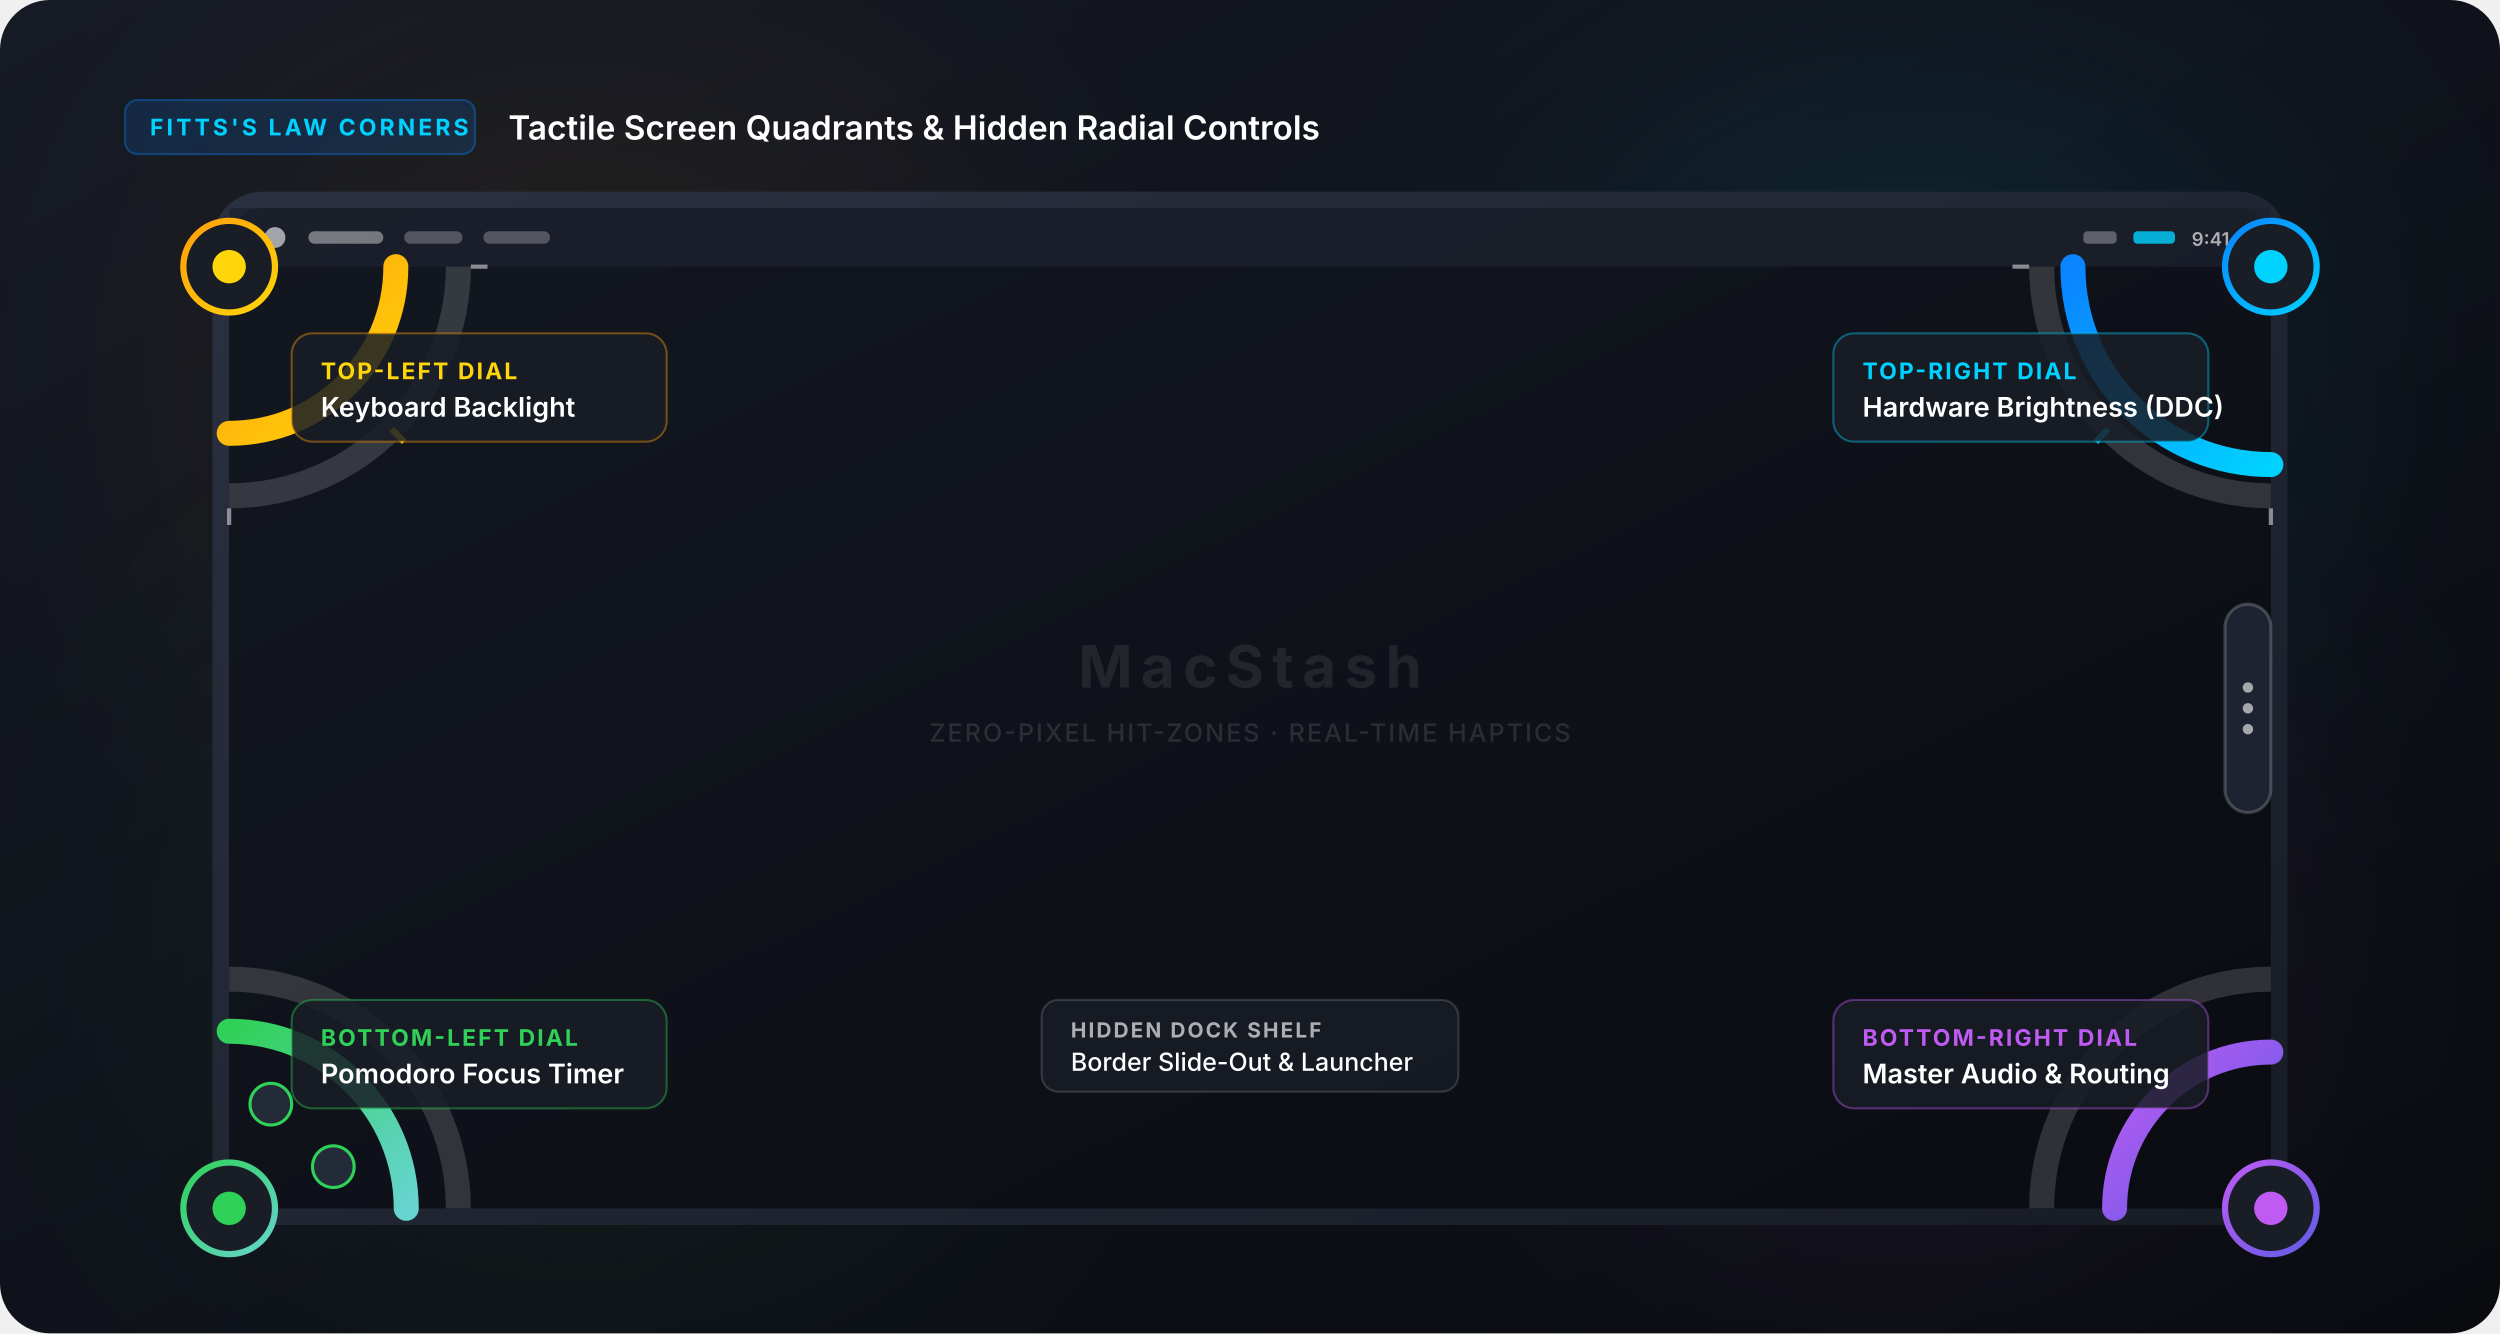
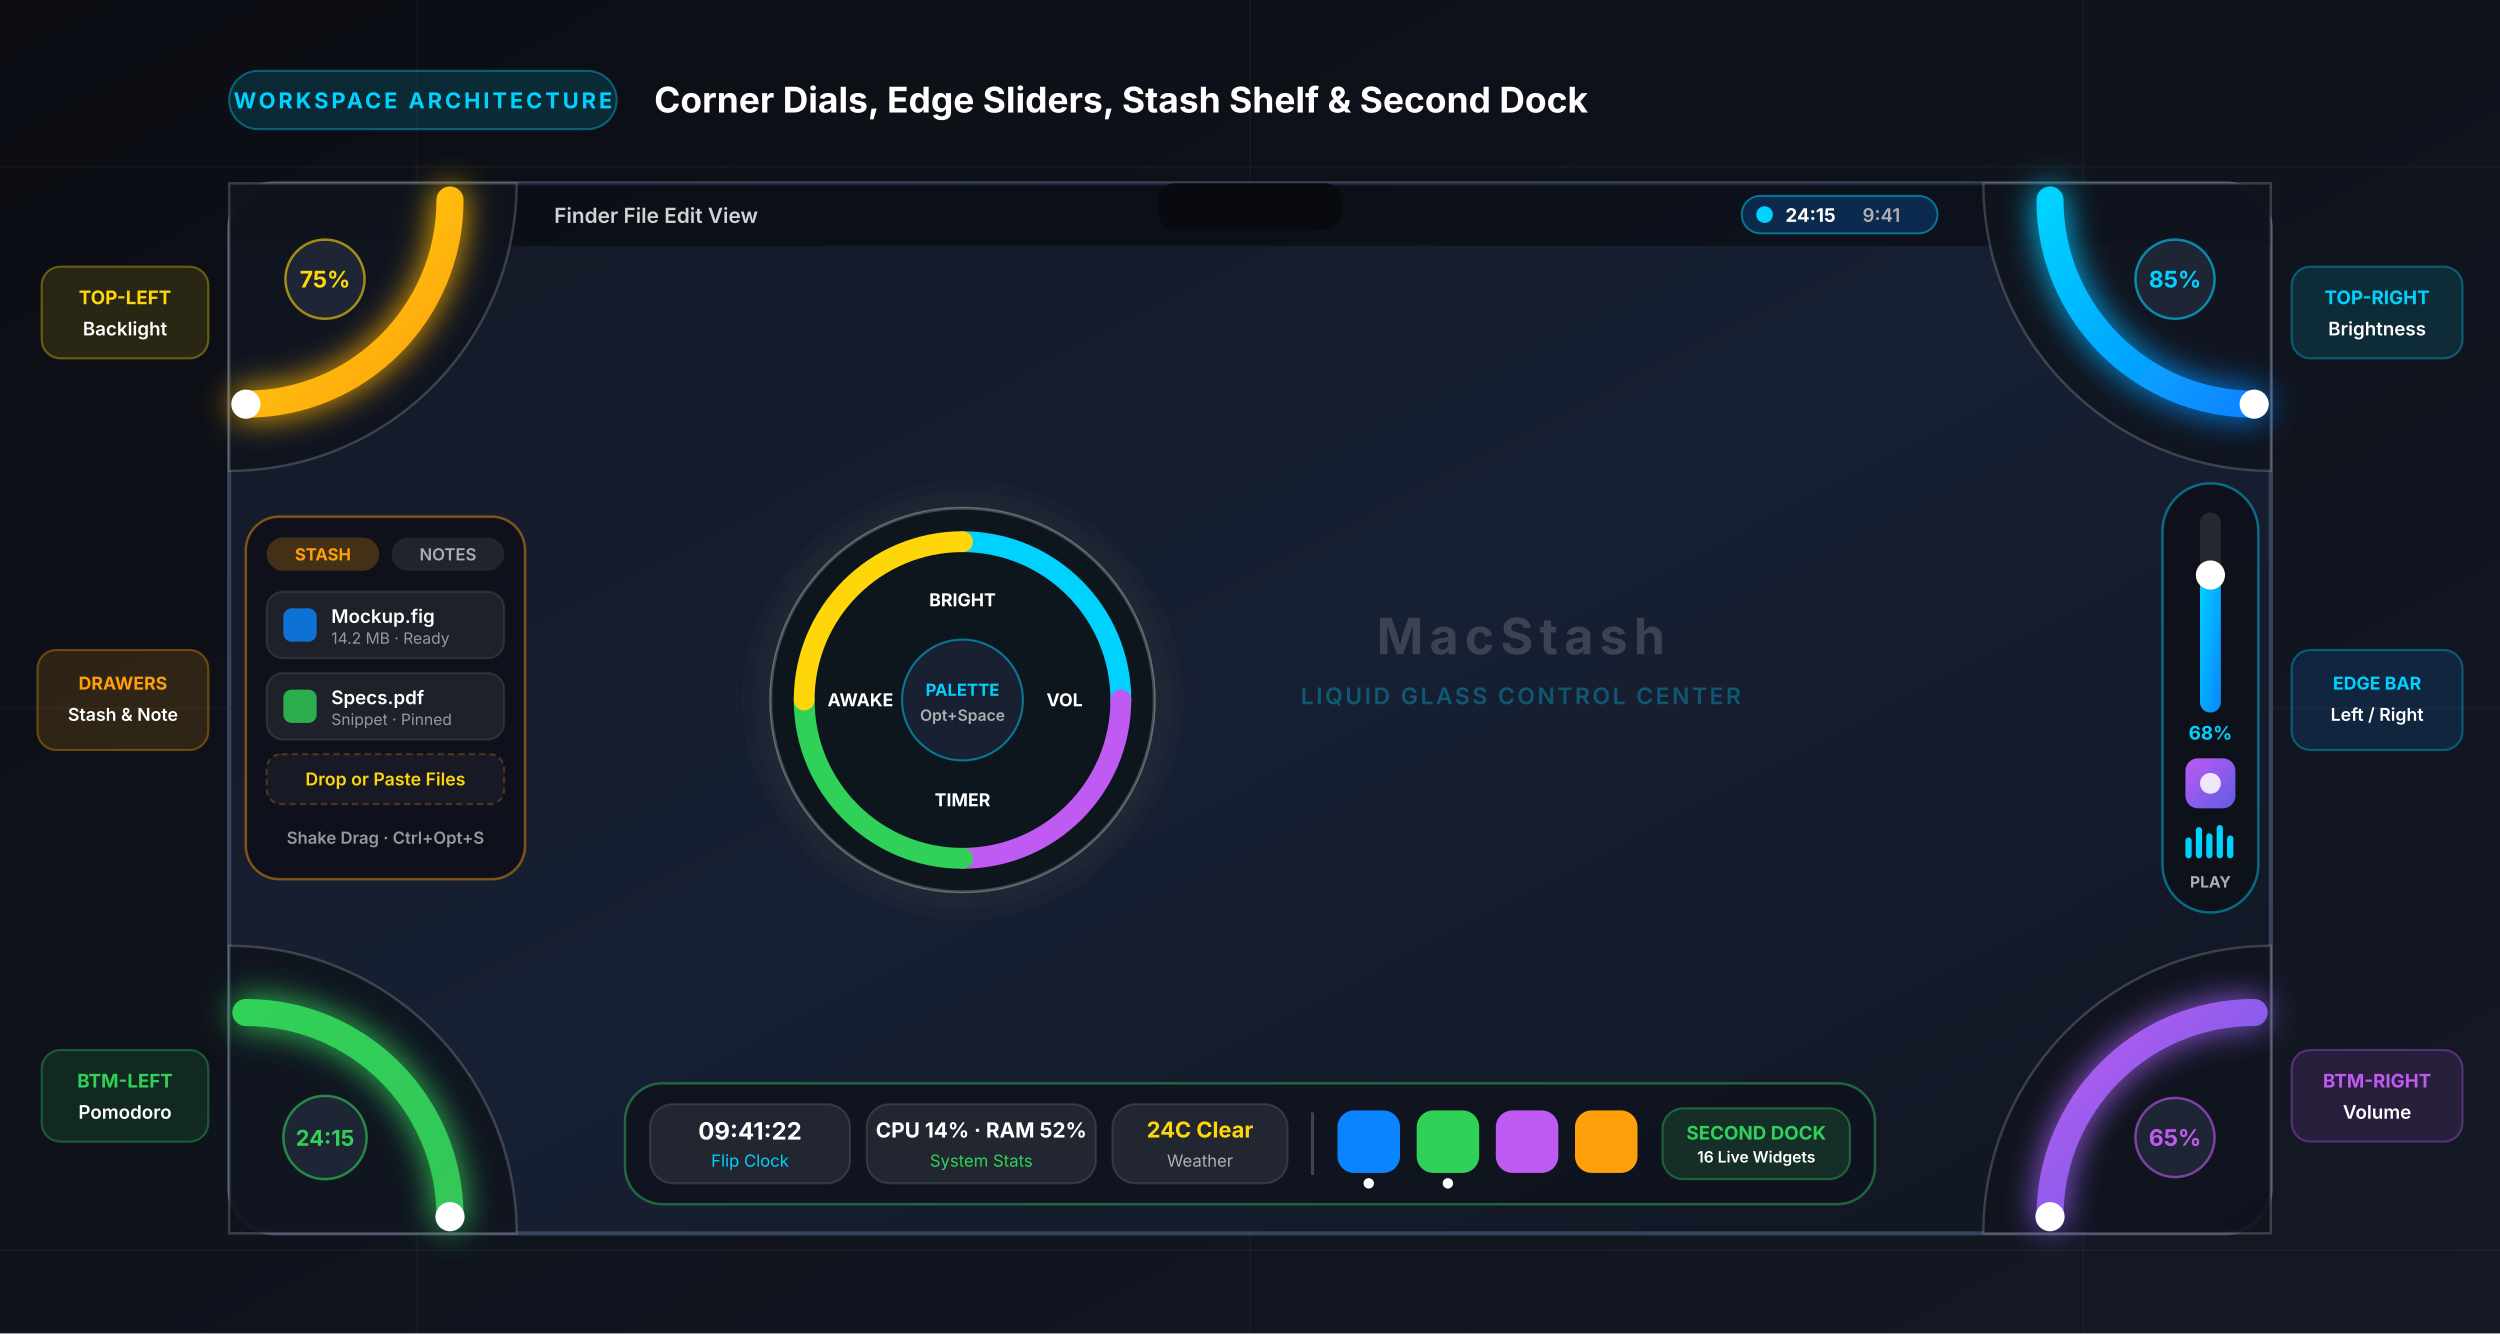
<svg xmlns="http://www.w3.org/2000/svg" viewBox="0 0 1200 640" width="1200" height="640">
  <defs>
-     <linearGradient id="quadBg" x1="0%" y1="0%" x2="100%" y2="100%">
-       <stop offset="0%" stop-color="#161A24" />
-       <stop offset="50%" stop-color="#0F121A" />
-       <stop offset="100%" stop-color="#090B0F" />
+     <linearGradient id="bg" x1="0%" y1="0%" x2="100%" y2="100%">
+       <stop offset="0%" stop-color="#0B0D13" />
+       <stop offset="100%" stop-color="#141925" />
    </linearGradient>
-     <linearGradient id="bezelGrad" x1="0%" y1="0%" x2="100%" y2="100%">
-       <stop offset="0%" stop-color="#2A3040" />
-       <stop offset="100%" stop-color="#181C26" />
+     <linearGradient id="screenBg" x1="0%" y1="0%" x2="100%" y2="100%">
+       <stop offset="0%" stop-color="#131926" />
+       <stop offset="50%" stop-color="#172033" />
+       <stop offset="100%" stop-color="#101521" />
    </linearGradient>
-     <linearGradient id="screenGlass" x1="0%" y1="0%" x2="100%" y2="100%">
-       <stop offset="0%" stop-color="#131720" />
-       <stop offset="100%" stop-color="#0A0C12" />
-     </linearGradient>
-     <linearGradient id="cyanArc" x1="0%" y1="0%" x2="100%" y2="100%">
-       <stop offset="0%" stop-color="#0A84FF" />
-       <stop offset="100%" stop-color="#00D2FF" />
-     </linearGradient>
-     <linearGradient id="amberArc" x1="0%" y1="0%" x2="100%" y2="100%">
-       <stop offset="0%" stop-color="#FF9F0A" />
-       <stop offset="100%" stop-color="#FFD60A" />
-     </linearGradient>
-     <linearGradient id="emeraldArc" x1="0%" y1="0%" x2="100%" y2="100%">
-       <stop offset="0%" stop-color="#30D158" />
-       <stop offset="100%" stop-color="#66D4CF" />
-     </linearGradient>
-     <linearGradient id="violetArc" x1="0%" y1="0%" x2="100%" y2="100%">
+     <linearGradient id="arcVol" x1="0%" y1="0%" x2="100%" y2="100%">
      <stop offset="0%" stop-color="#BF5AF2" />
      <stop offset="100%" stop-color="#5E5CE6" />
    </linearGradient>
+     <linearGradient id="arcBri" x1="0%" y1="0%" x2="100%" y2="100%">
+       <stop offset="0%" stop-color="#00D2FF" />
+       <stop offset="100%" stop-color="#0A84FF" />
+     </linearGradient>
+     <linearGradient id="arcPomo" x1="0%" y1="0%" x2="100%" y2="100%">
+       <stop offset="0%" stop-color="#30D158" />
+       <stop offset="100%" stop-color="#34C759" />
+     </linearGradient>
+     <linearGradient id="arcKbd" x1="0%" y1="0%" x2="100%" y2="100%">
+       <stop offset="0%" stop-color="#FFD60A" />
+       <stop offset="100%" stop-color="#FF9F0A" />
+     </linearGradient>
+     <filter id="glow" x="-30%" y="-30%" width="160%" height="160%">
+       <feGaussianBlur stdDeviation="8" result="blur" />
+       <feMerge>
+         <feMergeNode in="blur" />
+         <feMergeNode in="SourceGraphic" />
+       </feMerge>
+     </filter>
  </defs>
-   <rect width="1200" height="640" rx="24" fill="url(#quadBg)" />
-   <circle cx="280" cy="180" r="180" fill="#FF9F0A" opacity="0.06" filter="blur(70px)" />
-   <circle cx="920" cy="180" r="180" fill="#00D2FF" opacity="0.08" filter="blur(70px)" />
-   <circle cx="280" cy="460" r="180" fill="#30D158" opacity="0.06" filter="blur(70px)" />
-   <circle cx="920" cy="460" r="180" fill="#BF5AF2" opacity="0.07" filter="blur(70px)" />
-   <g transform="translate(60, 48)">
-     <rect x="0" y="0" width="168" height="26" rx="6" fill="#0A84FF" fill-opacity="0.15" stroke="#0A84FF" stroke-opacity="0.35" stroke-width="1" />
-     <text x="12" y="17" font-family="-apple-system, BlinkMacSystemFont, 'SF Pro Text', sans-serif" font-size="11" font-weight="700" letter-spacing="1.5" fill="#00D2FF">FITTS'S LAW CORNERS</text>
-     <text x="184" y="19" font-family="-apple-system, BlinkMacSystemFont, 'SF Pro Display', sans-serif" font-size="16" font-weight="600" fill="#FFFFFF">Tactile Screen Quadrants &amp; Hidden Radial Controls</text>
+   <rect width="1200" height="640" fill="url(#bg)" />
+   <g stroke="#FFFFFF" stroke-opacity="0.03" stroke-width="1">
+     <line x1="0" y1="80" x2="1200" y2="80" />
+     <line x1="0" y1="340" x2="1200" y2="340" />
+     <line x1="0" y1="600" x2="1200" y2="600" />
+     <line x1="200" y1="0" x2="200" y2="640" />
+     <line x1="600" y1="0" x2="600" y2="640" />
+     <line x1="1000" y1="0" x2="1000" y2="640" />
  </g>
-   <rect x="106" y="96" width="988" height="488" rx="20" fill="none" stroke="url(#bezelGrad)" stroke-width="8" />
-   <rect x="110" y="100" width="980" height="480" rx="16" fill="url(#screenGlass)" />
-   <rect x="110" y="100" width="980" height="28" fill="#1C212D" fill-opacity="0.8" />
-   <circle cx="132" cy="114" r="5" fill="#FFFFFF" fill-opacity="0.6" />
-   <rect x="148" y="111" width="36" height="6" rx="3" fill="#FFFFFF" fill-opacity="0.4" />
-   <rect x="194" y="111" width="28" height="6" rx="3" fill="#FFFFFF" fill-opacity="0.25" />
-   <rect x="232" y="111" width="32" height="6" rx="3" fill="#FFFFFF" fill-opacity="0.25" />
-   <rect x="1000" y="111" width="16" height="6" rx="2" fill="#FFFFFF" fill-opacity="0.3" />
-   <rect x="1024" y="111" width="20" height="6" rx="2" fill="#00D2FF" fill-opacity="0.8" />
-   <text x="1052" y="118" font-family="-apple-system, BlinkMacSystemFont, sans-serif" font-size="9" font-weight="600" fill="#AEAEB2">9:41 AM</text>
-   <text x="600" y="330" text-anchor="middle" font-family="-apple-system, BlinkMacSystemFont, 'SF Pro Display', sans-serif" font-size="28" font-weight="700" letter-spacing="4" fill="#FFFFFF" fill-opacity="0.08">MacStash</text>
-   <text x="600" y="356" text-anchor="middle" font-family="-apple-system, BlinkMacSystemFont, 'SF Pro Text', sans-serif" font-size="12" font-weight="500" letter-spacing="1" fill="#FFFFFF" fill-opacity="0.12">ZERO-PIXEL HIT-ZONES · REAL-TIME HAPTICS</text>
-   <g transform="translate(110, 128)">
-     <path d="M 0 110 A 110 110 0 0 0 110 0" fill="none" stroke="#FFFFFF" stroke-opacity="0.15" stroke-width="12" />
-     <path d="M 0 80 A 80 80 0 0 0 80 0" fill="none" stroke="url(#amberArc)" stroke-width="12" stroke-linecap="round" />
-     <circle cx="0" cy="0" r="22" fill="#191D26" stroke="url(#amberArc)" stroke-width="3" />
-     <circle cx="0" cy="0" r="8" fill="#FFD60A" />
-     <line x1="0" y1="116" x2="0" y2="124" stroke="#FFFFFF" stroke-opacity="0.5" stroke-width="2" />
-     <line x1="78" y1="78" x2="84" y2="84" stroke="#FFD60A" stroke-width="3" />
-     <line x1="116" y1="0" x2="124" y2="0" stroke="#FFFFFF" stroke-opacity="0.5" stroke-width="2" />
+   <g transform="translate(110, 34)">
+     <rect x="0" y="0" width="186" height="28" rx="14" fill="#00D2FF" fill-opacity="0.14" stroke="#00D2FF" stroke-opacity="0.38" />
+     <text x="93" y="18" text-anchor="middle" font-family="-apple-system, BlinkMacSystemFont, 'SF Pro Text', sans-serif" font-size="10.5" font-weight="700" letter-spacing="1.4" fill="#00D2FF">WORKSPACE ARCHITECTURE</text>
+     <text x="204" y="20" font-family="-apple-system, BlinkMacSystemFont, 'SF Pro Display', sans-serif" font-size="17" font-weight="700" fill="#FFFFFF">Corner Dials, Edge Sliders, Stash Shelf &amp; Second Dock</text>
  </g>
-   <g transform="translate(140, 160)">
-     <rect x="0" y="0" width="180" height="52" rx="10" fill="#181D26" fill-opacity="0.85" stroke="#FF9F0A" stroke-opacity="0.4" stroke-width="1" />
-     <text x="14" y="22" font-family="-apple-system, BlinkMacSystemFont, sans-serif" font-size="11" font-weight="700" letter-spacing="1" fill="#FFD60A">TOP-LEFT DIAL</text>
-     <text x="14" y="40" font-family="-apple-system, BlinkMacSystemFont, sans-serif" font-size="13" font-weight="600" fill="#FFFFFF">Keyboard Backlight</text>
+   <rect x="110" y="88" width="980" height="504" rx="22" fill="url(#screenBg)" stroke="#38445C" stroke-width="2" />
+   <path d="M 132 88 L 1068 88 Q 1090 88 1090 110 L 1090 118 L 110 118 L 110 110 Q 110 88 132 88 Z" fill="#000000" fill-opacity="0.46" />
+   <rect x="556" y="88" width="88" height="22" rx="8" fill="#080A0F" />
+   <text x="266" y="107" font-family="-apple-system, BlinkMacSystemFont, sans-serif" font-size="10" font-weight="600" fill="#D1D1D6">Finder   File   Edit   View</text>
+   <g transform="translate(836, 94)">
+     <rect x="0" y="0" width="94" height="18" rx="9" fill="#0A84FF" fill-opacity="0.22" stroke="#00D2FF" stroke-opacity="0.5" stroke-width="0.9" />
+     <circle cx="11" cy="9" r="4" fill="#00D2FF" />
+     <text x="21" y="12.5" font-family="-apple-system, BlinkMacSystemFont, sans-serif" font-size="9" font-weight="700" fill="#FFFFFF">24:15</text>
+     <text x="58" y="12.5" font-family="-apple-system, BlinkMacSystemFont, sans-serif" font-size="9" font-weight="600" fill="#AEAEB2">9:41</text>
  </g>
-   <g transform="translate(1090, 128)">
-     <path d="M 0 110 A 110 110 0 0 1 -110 0" fill="none" stroke="#FFFFFF" stroke-opacity="0.15" stroke-width="12" />
-     <path d="M 0 95 A 95 95 0 0 1 -95 0" fill="none" stroke="url(#cyanArc)" stroke-width="12" stroke-linecap="round" />
-     <circle cx="0" cy="0" r="22" fill="#191D26" stroke="url(#cyanArc)" stroke-width="3" />
-     <circle cx="0" cy="0" r="8" fill="#00D2FF" />
-     <line x1="0" y1="116" x2="0" y2="124" stroke="#FFFFFF" stroke-opacity="0.5" stroke-width="2" />
-     <line x1="-78" y1="78" x2="-84" y2="84" stroke="#00D2FF" stroke-width="3" />
-     <line x1="-116" y1="0" x2="-124" y2="0" stroke="#FFFFFF" stroke-opacity="0.5" stroke-width="2" />
+   <g transform="translate(730, 314)">
+     <text x="0" y="0" text-anchor="middle" font-family="-apple-system, BlinkMacSystemFont, 'SF Pro Display', sans-serif" font-size="24" font-weight="700" letter-spacing="3" fill="#FFFFFF" fill-opacity="0.16">MacStash</text>
+     <text x="0" y="24" text-anchor="middle" font-family="-apple-system, BlinkMacSystemFont, 'SF Pro Text', sans-serif" font-size="11" font-weight="600" letter-spacing="1.2" fill="#00D2FF" fill-opacity="0.32">LIQUID GLASS CONTROL CENTER</text>
  </g>
-   <g transform="translate(880, 160)">
-     <rect x="0" y="0" width="180" height="52" rx="10" fill="#181D26" fill-opacity="0.85" stroke="#00D2FF" stroke-opacity="0.4" stroke-width="1" />
-     <text x="14" y="22" font-family="-apple-system, BlinkMacSystemFont, sans-serif" font-size="11" font-weight="700" letter-spacing="1" fill="#00D2FF">TOP-RIGHT DIAL</text>
-     <text x="14" y="40" font-family="-apple-system, BlinkMacSystemFont, sans-serif" font-size="13" font-weight="600" fill="#FFFFFF">Hardware Brightness (DDC)</text>
+   <g transform="translate(110, 88)">
+     <path d="M 0 0 L 138 0 A 138 138 0 0 1 0 138 Z" fill="#0F141E" fill-opacity="0.88" stroke="#FFFFFF" stroke-opacity="0.18" stroke-width="1.2" />
+     <path d="M 106 8 A 98 98 0 0 1 8 106" fill="none" stroke="url(#arcKbd)" stroke-width="13" stroke-linecap="round" filter="url(#glow)" />
+     <circle cx="8" cy="106" r="7" fill="#FFFFFF" />
+     <circle cx="46" cy="46" r="19" fill="#1E2534" stroke="#FFD60A" stroke-opacity="0.6" stroke-width="1.2" />
+     <text x="46" y="50" text-anchor="middle" font-family="-apple-system, BlinkMacSystemFont, sans-serif" font-size="11" font-weight="700" fill="#FFD60A">75%</text>
  </g>
-   <g transform="translate(110, 580)">
-     <path d="M 0 -110 A 110 110 0 0 1 110 0" fill="none" stroke="#FFFFFF" stroke-opacity="0.15" stroke-width="12" />
-     <path d="M 0 -85 A 85 85 0 0 1 85 0" fill="none" stroke="url(#emeraldArc)" stroke-width="12" stroke-linecap="round" />
-     <circle cx="0" cy="0" r="22" fill="#191D26" stroke="url(#emeraldArc)" stroke-width="3" />
-     <circle cx="0" cy="0" r="8" fill="#30D158" />
-     <circle cx="50" cy="-20" r="10" fill="#242B38" stroke="#30D158" stroke-width="1.5" />
-     <circle cx="20" cy="-50" r="10" fill="#242B38" stroke="#30D158" stroke-width="1.5" />
+   <g transform="translate(1090, 88)">
+     <path d="M 0 0 L -138 0 A 138 138 0 0 0 0 138 Z" fill="#0F141E" fill-opacity="0.88" stroke="#FFFFFF" stroke-opacity="0.18" stroke-width="1.2" />
+     <path d="M -106 8 A 98 98 0 0 0 -8 106" fill="none" stroke="url(#arcBri)" stroke-width="13" stroke-linecap="round" filter="url(#glow)" />
+     <circle cx="-8" cy="106" r="7" fill="#FFFFFF" />
+     <circle cx="-46" cy="46" r="19" fill="#1E2534" stroke="#00D2FF" stroke-opacity="0.6" stroke-width="1.2" />
+     <text x="-46" y="50" text-anchor="middle" font-family="-apple-system, BlinkMacSystemFont, sans-serif" font-size="11" font-weight="700" fill="#00D2FF">85%</text>
  </g>
-   <g transform="translate(140, 480)">
-     <rect x="0" y="0" width="180" height="52" rx="10" fill="#181D26" fill-opacity="0.85" stroke="#30D158" stroke-opacity="0.4" stroke-width="1" />
-     <text x="14" y="22" font-family="-apple-system, BlinkMacSystemFont, sans-serif" font-size="11" font-weight="700" letter-spacing="1" fill="#30D158">BOTTOM-LEFT DIAL</text>
-     <text x="14" y="40" font-family="-apple-system, BlinkMacSystemFont, sans-serif" font-size="13" font-weight="600" fill="#FFFFFF">Pomodoro Focus Timer</text>
+   <g transform="translate(110, 592)">
+     <path d="M 0 0 L 138 0 A 138 138 0 0 0 0 -138 Z" fill="#0F141E" fill-opacity="0.88" stroke="#FFFFFF" stroke-opacity="0.18" stroke-width="1.2" />
+     <path d="M 8 -106 A 98 98 0 0 1 106 -8" fill="none" stroke="url(#arcPomo)" stroke-width="13" stroke-linecap="round" filter="url(#glow)" />
+     <circle cx="106" cy="-8" r="7" fill="#FFFFFF" />
+     <circle cx="46" cy="-46" r="20" fill="#1E2534" stroke="#30D158" stroke-opacity="0.6" stroke-width="1.2" />
+     <text x="46" y="-42" text-anchor="middle" font-family="-apple-system, BlinkMacSystemFont, sans-serif" font-size="10.5" font-weight="700" fill="#30D158">24:15</text>
  </g>
-   <g transform="translate(1090, 580)">
-     <path d="M 0 -110 A 110 110 0 0 0 -110 0" fill="none" stroke="#FFFFFF" stroke-opacity="0.15" stroke-width="12" />
-     <path d="M 0 -75 A 75 75 0 0 0 -75 0" fill="none" stroke="url(#violetArc)" stroke-width="12" stroke-linecap="round" />
-     <circle cx="0" cy="0" r="22" fill="#191D26" stroke="url(#violetArc)" stroke-width="3" />
-     <circle cx="0" cy="0" r="8" fill="#BF5AF2" />
+   <g transform="translate(1090, 592)">
+     <path d="M 0 0 L -138 0 A 138 138 0 0 1 0 -138 Z" fill="#0F141E" fill-opacity="0.88" stroke="#FFFFFF" stroke-opacity="0.18" stroke-width="1.2" />
+     <path d="M -8 -106 A 98 98 0 0 0 -106 -8" fill="none" stroke="url(#arcVol)" stroke-width="13" stroke-linecap="round" filter="url(#glow)" />
+     <circle cx="-106" cy="-8" r="7" fill="#FFFFFF" />
+     <circle cx="-46" cy="-46" r="19" fill="#1E2534" stroke="#BF5AF2" stroke-opacity="0.6" stroke-width="1.2" />
+     <text x="-46" y="-42" text-anchor="middle" font-family="-apple-system, BlinkMacSystemFont, sans-serif" font-size="11" font-weight="700" fill="#BF5AF2">65%</text>
  </g>
-   <g transform="translate(880, 480)">
-     <rect x="0" y="0" width="180" height="52" rx="10" fill="#181D26" fill-opacity="0.85" stroke="#BF5AF2" stroke-opacity="0.4" stroke-width="1" />
-     <text x="14" y="22" font-family="-apple-system, BlinkMacSystemFont, sans-serif" font-size="11" font-weight="700" letter-spacing="1" fill="#BF5AF2">BOTTOM-RIGHT DIAL</text>
-     <text x="14" y="40" font-family="-apple-system, BlinkMacSystemFont, sans-serif" font-size="13" font-weight="600" fill="#FFFFFF">Master Audio &amp; Routing</text>
+   <g transform="translate(118, 248)">
+     <rect x="0" y="0" width="134" height="174" rx="16" fill="#0D1119" fill-opacity="0.92" stroke="#FF9F0A" stroke-opacity="0.45" stroke-width="1.2" />
+     <rect x="10" y="10" width="54" height="16" rx="8" fill="#FF9F0A" fill-opacity="0.22" />
+     <text x="37" y="21" text-anchor="middle" font-family="-apple-system, BlinkMacSystemFont, sans-serif" font-size="8" font-weight="700" fill="#FF9F0A">STASH</text>
+     <rect x="70" y="10" width="54" height="16" rx="8" fill="#FFFFFF" fill-opacity="0.08" />
+     <text x="97" y="21" text-anchor="middle" font-family="-apple-system, BlinkMacSystemFont, sans-serif" font-size="8" font-weight="600" fill="#AEAEB2">NOTES</text>
+     <rect x="10" y="36" width="114" height="32" rx="8" fill="#FFFFFF" fill-opacity="0.07" stroke="#FFFFFF" stroke-opacity="0.1" />
+     <rect x="18" y="44" width="16" height="16" rx="4" fill="#0A84FF" fill-opacity="0.8" />
+     <text x="41" y="51" font-family="-apple-system, BlinkMacSystemFont, sans-serif" font-size="9" font-weight="600" fill="#FFFFFF">Mockup.fig</text>
+     <text x="41" y="61" font-family="-apple-system, BlinkMacSystemFont, sans-serif" font-size="7.5" fill="#98989D">14.2 MB · Ready</text>
+     <rect x="10" y="75" width="114" height="32" rx="8" fill="#FFFFFF" fill-opacity="0.07" stroke="#FFFFFF" stroke-opacity="0.1" />
+     <rect x="18" y="83" width="16" height="16" rx="4" fill="#30D158" fill-opacity="0.8" />
+     <text x="41" y="90" font-family="-apple-system, BlinkMacSystemFont, sans-serif" font-size="9" font-weight="600" fill="#FFFFFF">Specs.pdf</text>
+     <text x="41" y="100" font-family="-apple-system, BlinkMacSystemFont, sans-serif" font-size="7.5" fill="#98989D">Snippet · Pinned</text>
+     <rect x="10" y="114" width="114" height="24" rx="7" fill="#FFFFFF" fill-opacity="0.04" stroke="#FF9F0A" stroke-opacity="0.25" stroke-dasharray="3 2" />
+     <text x="67" y="129" text-anchor="middle" font-family="-apple-system, BlinkMacSystemFont, sans-serif" font-size="8.5" font-weight="600" fill="#FFD60A">Drop or Paste Files</text>
+     <text x="67" y="157" text-anchor="middle" font-family="-apple-system, BlinkMacSystemFont, sans-serif" font-size="8" font-weight="600" fill="#98989D">Shake Drag · Ctrl+Opt+S</text>
  </g>
-   <g transform="translate(1068, 290)">
-     <rect x="0" y="0" width="22" height="100" rx="11" fill="#202634" fill-opacity="0.9" stroke="#FFFFFF" stroke-opacity="0.2" stroke-width="1.5" />
-     <circle cx="11" cy="40" r="2.5" fill="#FFFFFF" fill-opacity="0.6" />
-     <circle cx="11" cy="50" r="2.5" fill="#FFFFFF" fill-opacity="0.6" />
-     <circle cx="11" cy="60" r="2.5" fill="#FFFFFF" fill-opacity="0.6" />
+   <g transform="translate(1038, 232)">
+     <rect x="0" y="0" width="46" height="206" rx="23" fill="#0D1119" fill-opacity="0.92" stroke="#00D2FF" stroke-opacity="0.45" stroke-width="1.2" />
+     <rect x="18" y="14" width="10" height="96" rx="5" fill="#FFFFFF" fill-opacity="0.1" />
+     <rect x="18" y="44" width="10" height="66" rx="5" fill="url(#arcBri)" />
+     <circle cx="23" cy="44" r="7" fill="#FFFFFF" />
+     <text x="23" y="123" text-anchor="middle" font-family="-apple-system, BlinkMacSystemFont, sans-serif" font-size="9" font-weight="700" fill="#00D2FF">68%</text>
+     <rect x="11" y="132" width="24" height="24" rx="6" fill="url(#arcVol)" />
+     <circle cx="23" cy="144" r="5" fill="#FFFFFF" fill-opacity="0.85" />
+     <g transform="translate(11, 164)" fill="#00D2FF">
+       <rect x="0" y="6" width="3" height="10" rx="1.5" />
+       <rect x="5" y="1" width="3" height="15" rx="1.5" />
+       <rect x="10" y="4" width="3" height="12" rx="1.5" />
+       <rect x="15" y="0" width="3" height="16" rx="1.5" />
+       <rect x="20" y="5" width="3" height="11" rx="1.5" />
+     </g>
+     <text x="23" y="194" text-anchor="middle" font-family="-apple-system, BlinkMacSystemFont, sans-serif" font-size="7.5" font-weight="700" fill="#AEAEB2">PLAY</text>
  </g>
-   <g transform="translate(500, 480)">
-     <rect x="0" y="0" width="200" height="44" rx="8" fill="#181D26" fill-opacity="0.8" stroke="#FFFFFF" stroke-opacity="0.15" stroke-width="1" />
-     <text x="14" y="18" font-family="-apple-system, BlinkMacSystemFont, sans-serif" font-size="10" font-weight="700" letter-spacing="1" fill="#AEAEB2">HIDDEN DOCK SHELF</text>
-     <text x="14" y="34" font-family="-apple-system, BlinkMacSystemFont, sans-serif" font-size="12" font-weight="500" fill="#FFFFFF">Border Slide-Out &amp; Launcher</text>
+   <g transform="translate(462, 336)">
+     <circle cx="0" cy="0" r="92" fill="#0F141E" fill-opacity="0.92" stroke="#FFFFFF" stroke-opacity="0.22" stroke-width="1.4" filter="url(#glow)" />
+     <circle cx="0" cy="0" r="29" fill="#182032" stroke="#00D2FF" stroke-opacity="0.5" stroke-width="1" />
+     <path d="M 0 -76 A 76 76 0 0 1 76 0" fill="none" stroke="#00D2FF" stroke-width="10" stroke-linecap="round" />
+     <path d="M 76 0 A 76 76 0 0 1 0 76" fill="none" stroke="#BF5AF2" stroke-width="10" stroke-linecap="round" />
+     <path d="M 0 76 A 76 76 0 0 1 -76 0" fill="none" stroke="#30D158" stroke-width="10" stroke-linecap="round" />
+     <path d="M -76 0 A 76 76 0 0 1 0 -76" fill="none" stroke="#FFD60A" stroke-width="10" stroke-linecap="round" />
+     <text x="0" y="-45" text-anchor="middle" font-family="-apple-system, BlinkMacSystemFont, sans-serif" font-size="8.5" font-weight="700" fill="#FFFFFF">BRIGHT</text>
+     <text x="49" y="3" text-anchor="middle" font-family="-apple-system, BlinkMacSystemFont, sans-serif" font-size="8.5" font-weight="700" fill="#FFFFFF">VOL</text>
+     <text x="0" y="51" text-anchor="middle" font-family="-apple-system, BlinkMacSystemFont, sans-serif" font-size="8.5" font-weight="700" fill="#FFFFFF">TIMER</text>
+     <text x="-49" y="3" text-anchor="middle" font-family="-apple-system, BlinkMacSystemFont, sans-serif" font-size="8.5" font-weight="700" fill="#FFFFFF">AWAKE</text>
+     <text x="0" y="-2" text-anchor="middle" font-family="-apple-system, BlinkMacSystemFont, sans-serif" font-size="8" font-weight="700" fill="#00D2FF">PALETTE</text>
+     <text x="0" y="10" text-anchor="middle" font-family="-apple-system, BlinkMacSystemFont, sans-serif" font-size="7.5" font-weight="600" fill="#AEAEB2">Opt+Space</text>
+   </g>
+   <g transform="translate(300, 520)">
+     <rect x="0" y="0" width="600" height="58" rx="18" fill="#0F141F" fill-opacity="0.94" stroke="#34C759" stroke-opacity="0.45" stroke-width="1.2" />
+     <rect x="12" y="10" width="96" height="38" rx="11" fill="#FFFFFF" fill-opacity="0.08" stroke="#FFFFFF" stroke-opacity="0.12" />
+     <text x="60" y="27" text-anchor="middle" font-family="-apple-system, BlinkMacSystemFont, monospace" font-size="11.5" font-weight="700" fill="#FFFFFF">09:41:22</text>
+     <text x="60" y="40" text-anchor="middle" font-family="-apple-system, BlinkMacSystemFont, sans-serif" font-size="8" fill="#00D2FF">Flip Clock</text>
+     <rect x="116" y="10" width="110" height="38" rx="11" fill="#FFFFFF" fill-opacity="0.08" stroke="#FFFFFF" stroke-opacity="0.12" />
+     <text x="171" y="26" text-anchor="middle" font-family="-apple-system, BlinkMacSystemFont, sans-serif" font-size="10" font-weight="700" fill="#FFFFFF">CPU 14% · RAM 52%</text>
+     <text x="171" y="40" text-anchor="middle" font-family="-apple-system, BlinkMacSystemFont, sans-serif" font-size="8" fill="#30D158">System Stats</text>
+     <rect x="234" y="10" width="84" height="38" rx="11" fill="#FFFFFF" fill-opacity="0.08" stroke="#FFFFFF" stroke-opacity="0.12" />
+     <text x="276" y="26" text-anchor="middle" font-family="-apple-system, BlinkMacSystemFont, sans-serif" font-size="10.5" font-weight="700" fill="#FFD60A">24C Clear</text>
+     <text x="276" y="40" text-anchor="middle" font-family="-apple-system, BlinkMacSystemFont, sans-serif" font-size="8" fill="#AEAEB2">Weather</text>
+     <line x1="330" y1="14" x2="330" y2="44" stroke="#FFFFFF" stroke-opacity="0.2" stroke-width="1.5" />
+     <rect x="342" y="13" width="30" height="30" rx="8" fill="#0A84FF" />
+     <circle cx="357" cy="48" r="2.5" fill="#FFFFFF" />
+     <rect x="380" y="13" width="30" height="30" rx="8" fill="#30D158" />
+     <circle cx="395" cy="48" r="2.5" fill="#FFFFFF" />
+     <rect x="418" y="13" width="30" height="30" rx="8" fill="#BF5AF2" />
+     <rect x="456" y="13" width="30" height="30" rx="8" fill="#FF9F0A" />
+     <rect x="498" y="12" width="90" height="34" rx="10" fill="#34C759" fill-opacity="0.16" stroke="#34C759" stroke-opacity="0.4" />
+     <text x="543" y="27" text-anchor="middle" font-family="-apple-system, BlinkMacSystemFont, sans-serif" font-size="9" font-weight="700" fill="#30D158">SECOND DOCK</text>
+     <text x="543" y="38" text-anchor="middle" font-family="-apple-system, BlinkMacSystemFont, sans-serif" font-size="7.5" font-weight="600" fill="#FFFFFF">16 Live Widgets</text>
+   </g>
+   <g transform="translate(20, 128)">
+     <rect x="0" y="0" width="80" height="44" rx="9" fill="#FFD60A" fill-opacity="0.12" stroke="#FFD60A" stroke-opacity="0.35" />
+     <text x="40" y="18" text-anchor="middle" font-family="-apple-system, BlinkMacSystemFont, sans-serif" font-size="9" font-weight="700" fill="#FFD60A">TOP-LEFT</text>
+     <text x="40" y="33" text-anchor="middle" font-family="-apple-system, BlinkMacSystemFont, sans-serif" font-size="9" font-weight="600" fill="#FFFFFF">Backlight</text>
+   </g>
+   <g transform="translate(1100, 128)">
+     <rect x="0" y="0" width="82" height="44" rx="9" fill="#00D2FF" fill-opacity="0.12" stroke="#00D2FF" stroke-opacity="0.35" />
+     <text x="41" y="18" text-anchor="middle" font-family="-apple-system, BlinkMacSystemFont, sans-serif" font-size="9" font-weight="700" fill="#00D2FF">TOP-RIGHT</text>
+     <text x="41" y="33" text-anchor="middle" font-family="-apple-system, BlinkMacSystemFont, sans-serif" font-size="9" font-weight="600" fill="#FFFFFF">Brightness</text>
+   </g>
+   <g transform="translate(20, 504)">
+     <rect x="0" y="0" width="80" height="44" rx="9" fill="#30D158" fill-opacity="0.12" stroke="#30D158" stroke-opacity="0.35" />
+     <text x="40" y="18" text-anchor="middle" font-family="-apple-system, BlinkMacSystemFont, sans-serif" font-size="9" font-weight="700" fill="#30D158">BTM-LEFT</text>
+     <text x="40" y="33" text-anchor="middle" font-family="-apple-system, BlinkMacSystemFont, sans-serif" font-size="9" font-weight="600" fill="#FFFFFF">Pomodoro</text>
+   </g>
+   <g transform="translate(1100, 504)">
+     <rect x="0" y="0" width="82" height="44" rx="9" fill="#BF5AF2" fill-opacity="0.12" stroke="#BF5AF2" stroke-opacity="0.35" />
+     <text x="41" y="18" text-anchor="middle" font-family="-apple-system, BlinkMacSystemFont, sans-serif" font-size="9" font-weight="700" fill="#BF5AF2">BTM-RIGHT</text>
+     <text x="41" y="33" text-anchor="middle" font-family="-apple-system, BlinkMacSystemFont, sans-serif" font-size="9" font-weight="600" fill="#FFFFFF">Volume</text>
+   </g>
+   <g transform="translate(1100, 312)">
+     <rect x="0" y="0" width="82" height="48" rx="9" fill="#0A84FF" fill-opacity="0.14" stroke="#00D2FF" stroke-opacity="0.35" />
+     <text x="41" y="19" text-anchor="middle" font-family="-apple-system, BlinkMacSystemFont, sans-serif" font-size="8.5" font-weight="700" fill="#00D2FF">EDGE BAR</text>
+     <text x="41" y="34" text-anchor="middle" font-family="-apple-system, BlinkMacSystemFont, sans-serif" font-size="8.5" font-weight="600" fill="#FFFFFF">Left / Right</text>
+   </g>
+   <g transform="translate(18, 312)">
+     <rect x="0" y="0" width="82" height="48" rx="9" fill="#FF9F0A" fill-opacity="0.14" stroke="#FF9F0A" stroke-opacity="0.35" />
+     <text x="41" y="19" text-anchor="middle" font-family="-apple-system, BlinkMacSystemFont, sans-serif" font-size="8.5" font-weight="700" fill="#FF9F0A">DRAWERS</text>
+     <text x="41" y="34" text-anchor="middle" font-family="-apple-system, BlinkMacSystemFont, sans-serif" font-size="8.5" font-weight="600" fill="#FFFFFF">Stash &amp; Note</text>
  </g>
</svg>
